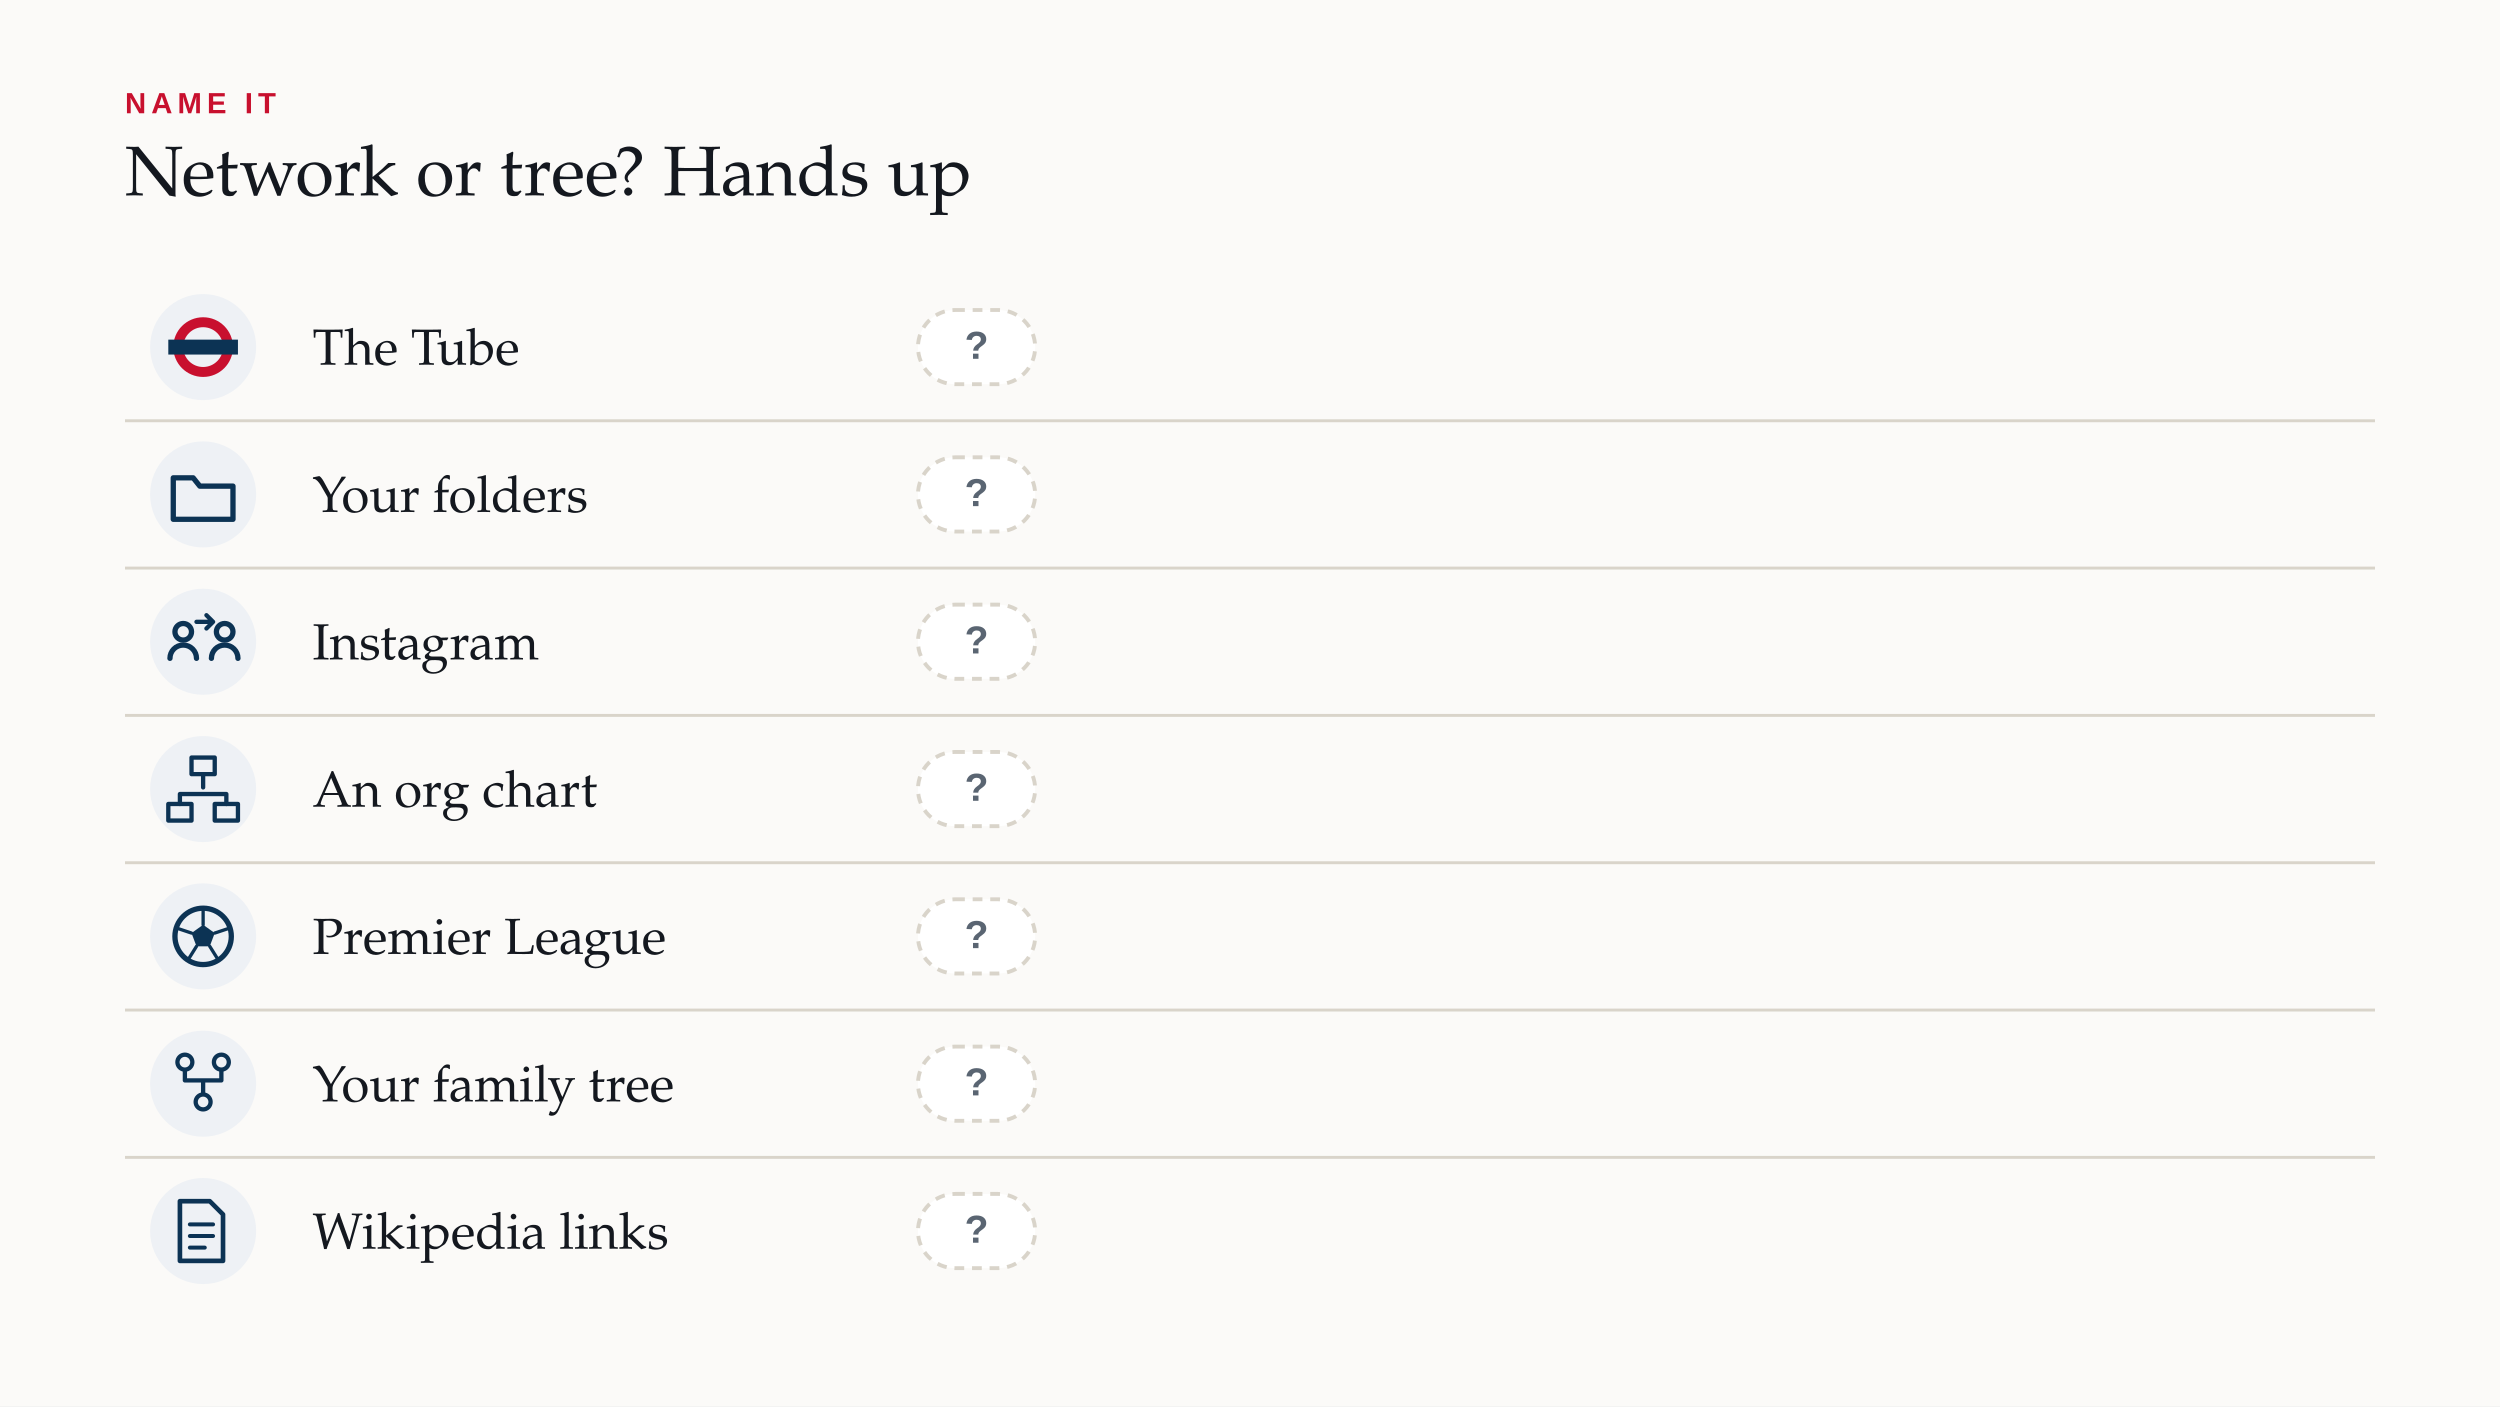
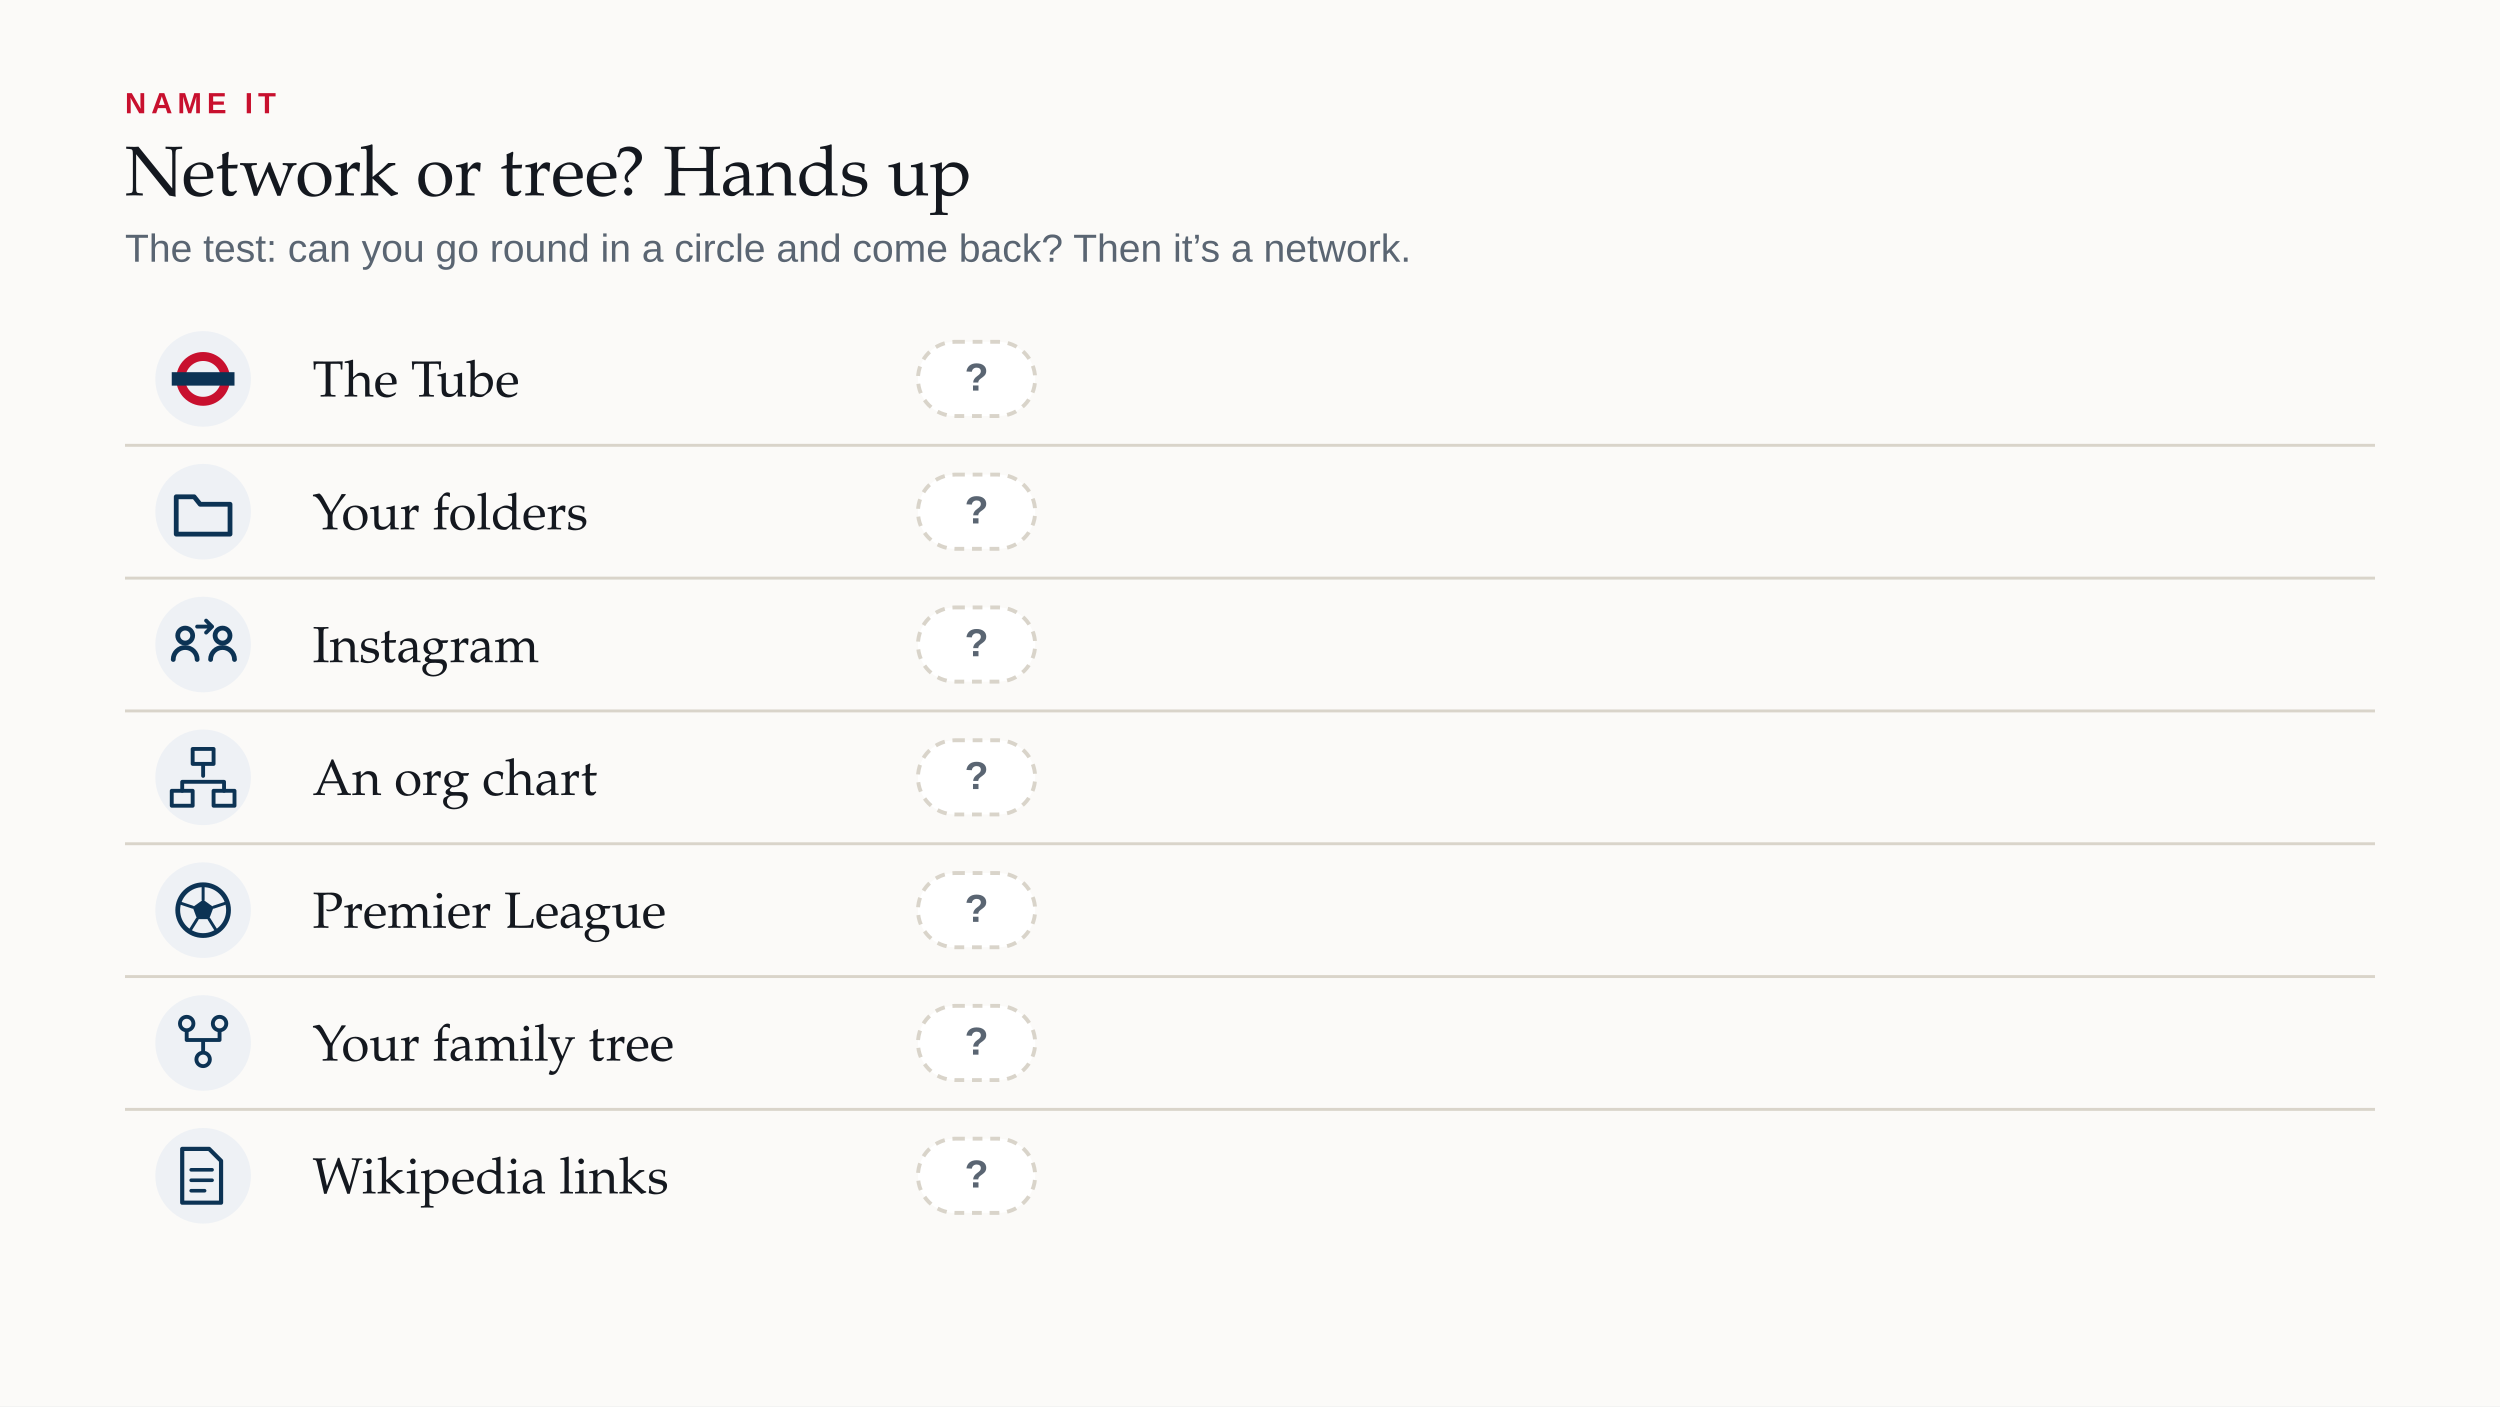
<svg xmlns="http://www.w3.org/2000/svg" viewBox="0 0 1280 720" width="1280" height="720">
  <rect width="1280" height="720" fill="#fbfaf8" />
  <text x="64" y="58" font-family="'Avenir Next', Avenir, 'Segoe UI', Arial, sans-serif" font-size="15" font-weight="700" letter-spacing="2.6" fill="#c8102e">NAME IT</text>
  <text x="64" y="100" font-family="'Iowan Old Style', 'Palatino Linotype', Palatino, Georgia, serif" font-size="36" fill="#14181f">Network or tree? Hands up</text>
-   <circle cx="104" cy="177.714" r="27.154" fill="#eef1f5" />
-   <g transform="translate(104 177.7143) scale(0.849)">
+   <text x="64" y="134" font-family="'Avenir Next', Avenir, 'Segoe UI', Arial, sans-serif" font-size="20" fill="#5a6572">The test: can you go round in a circle and come back? Then it’s a network.</text>
+   <circle cx="104" cy="194" r="24.48" fill="#eef1f5" />
+   <g transform="translate(104 194) scale(0.765)">
    <circle r="15" fill="none" stroke="#c8102e" stroke-width="6" />
    <rect x="-21" y="-4.5" width="42" height="9" fill="#0c3354" />
  </g>
-   <text x="160" y="186.7" font-family="'Iowan Old Style', 'Palatino Linotype', Palatino, Georgia, serif" font-size="26" fill="#14181f">The Tube</text>
-   <rect x="470" y="158.714" width="60" height="38" rx="19" fill="#fff" stroke="#d9d4ca" stroke-width="2" stroke-dasharray="5 4" />
-   <text x="500" y="183.714" text-anchor="middle" font-family="'Avenir Next', Avenir, 'Segoe UI', Arial, sans-serif" font-size="20" font-weight="700" letter-spacing="0" fill="#5a6572">?</text>
-   <line x1="64" y1="215.429" x2="1216" y2="215.429" stroke="#d9d4ca" stroke-width="1.5" />
-   <circle cx="104" cy="253.143" r="27.154" fill="#eef1f5" />
-   <g transform="translate(104 253.1429) scale(0.849)">
+   <text x="160" y="203.0" font-family="'Iowan Old Style', 'Palatino Linotype', Palatino, Georgia, serif" font-size="26" fill="#14181f">The Tube</text>
+   <rect x="470" y="175" width="60" height="38" rx="19" fill="#fff" stroke="#d9d4ca" stroke-width="2" stroke-dasharray="5 4" />
+   <text x="500" y="200" text-anchor="middle" font-family="'Avenir Next', Avenir, 'Segoe UI', Arial, sans-serif" font-size="20" font-weight="700" letter-spacing="0" fill="#5a6572">?</text>
+   <line x1="64" y1="228" x2="1216" y2="228" stroke="#d9d4ca" stroke-width="1.5" />
+   <circle cx="104" cy="262" r="24.48" fill="#eef1f5" />
+   <g transform="translate(104 262) scale(0.765)">
    <path d="M-18 -10 h12 l4 5 h20 v20 h-36 z" fill="none" stroke="#0c3354" stroke-width="3.2" stroke-linecap="round" stroke-linejoin="round" />
  </g>
-   <text x="160" y="262.1" font-family="'Iowan Old Style', 'Palatino Linotype', Palatino, Georgia, serif" font-size="26" fill="#14181f">Your folders</text>
-   <rect x="470" y="234.143" width="60" height="38" rx="19" fill="#fff" stroke="#d9d4ca" stroke-width="2" stroke-dasharray="5 4" />
-   <text x="500" y="259.143" text-anchor="middle" font-family="'Avenir Next', Avenir, 'Segoe UI', Arial, sans-serif" font-size="20" font-weight="700" letter-spacing="0" fill="#5a6572">?</text>
-   <line x1="64" y1="290.857" x2="1216" y2="290.857" stroke="#d9d4ca" stroke-width="1.5" />
-   <circle cx="104" cy="328.571" r="27.154" fill="#eef1f5" />
-   <g transform="translate(104 328.5714) scale(0.849)">
+   <text x="160" y="271.0" font-family="'Iowan Old Style', 'Palatino Linotype', Palatino, Georgia, serif" font-size="26" fill="#14181f">Your folders</text>
+   <rect x="470" y="243" width="60" height="38" rx="19" fill="#fff" stroke="#d9d4ca" stroke-width="2" stroke-dasharray="5 4" />
+   <text x="500" y="268" text-anchor="middle" font-family="'Avenir Next', Avenir, 'Segoe UI', Arial, sans-serif" font-size="20" font-weight="700" letter-spacing="0" fill="#5a6572">?</text>
+   <line x1="64" y1="296" x2="1216" y2="296" stroke="#d9d4ca" stroke-width="1.5" />
+   <circle cx="104" cy="330" r="24.48" fill="#eef1f5" />
+   <g transform="translate(104 330) scale(0.765)">
    <circle cx="-12" cy="-6" r="5" fill="none" stroke="#0c3354" stroke-width="3.2" stroke-linecap="round" stroke-linejoin="round" />
    <path d="M-20 10 a8 8 0 0 1 16 0" fill="none" stroke="#0c3354" stroke-width="3.2" stroke-linecap="round" stroke-linejoin="round" />
    <circle cx="13" cy="-6" r="5" fill="none" stroke="#0c3354" stroke-width="3.2" stroke-linecap="round" stroke-linejoin="round" />
    <path d="M5 10 a8 8 0 0 1 16 0" fill="none" stroke="#0c3354" stroke-width="3.2" stroke-linecap="round" stroke-linejoin="round" />
    <path d="M-4 -12 h10 m-4 -4 l4 4 l-4 4" fill="none" stroke="#0c3354" stroke-width="2.6" stroke-linecap="round" stroke-linejoin="round" />
  </g>
-   <text x="160" y="337.6" font-family="'Iowan Old Style', 'Palatino Linotype', Palatino, Georgia, serif" font-size="26" fill="#14181f">Instagram</text>
-   <rect x="470" y="309.571" width="60" height="38" rx="19" fill="#fff" stroke="#d9d4ca" stroke-width="2" stroke-dasharray="5 4" />
-   <text x="500" y="334.571" text-anchor="middle" font-family="'Avenir Next', Avenir, 'Segoe UI', Arial, sans-serif" font-size="20" font-weight="700" letter-spacing="0" fill="#5a6572">?</text>
-   <line x1="64" y1="366.286" x2="1216" y2="366.286" stroke="#d9d4ca" stroke-width="1.5" />
-   <circle cx="104" cy="404" r="27.154" fill="#eef1f5" />
-   <g transform="translate(104 404) scale(0.849)">
+   <text x="160" y="339.0" font-family="'Iowan Old Style', 'Palatino Linotype', Palatino, Georgia, serif" font-size="26" fill="#14181f">Instagram</text>
+   <rect x="470" y="311" width="60" height="38" rx="19" fill="#fff" stroke="#d9d4ca" stroke-width="2" stroke-dasharray="5 4" />
+   <text x="500" y="336" text-anchor="middle" font-family="'Avenir Next', Avenir, 'Segoe UI', Arial, sans-serif" font-size="20" font-weight="700" letter-spacing="0" fill="#5a6572">?</text>
+   <line x1="64" y1="364" x2="1216" y2="364" stroke="#d9d4ca" stroke-width="1.5" />
+   <circle cx="104" cy="398" r="24.48" fill="#eef1f5" />
+   <g transform="translate(104 398) scale(0.765)">
    <rect x="-7" y="-19" width="14" height="10" fill="none" stroke="#0c3354" stroke-width="2.6" stroke-linecap="round" stroke-linejoin="round" />
    <rect x="-21" y="9" width="14" height="10" fill="none" stroke="#0c3354" stroke-width="2.6" stroke-linecap="round" stroke-linejoin="round" />
    <rect x="7" y="9" width="14" height="10" fill="none" stroke="#0c3354" stroke-width="2.6" stroke-linecap="round" stroke-linejoin="round" />
    <path d="M0 -9 v8 M-14 9 v-6 h28 v6" fill="none" stroke="#0c3354" stroke-width="2.6" stroke-linecap="round" stroke-linejoin="round" />
  </g>
-   <text x="160" y="413.0" font-family="'Iowan Old Style', 'Palatino Linotype', Palatino, Georgia, serif" font-size="26" fill="#14181f">An org chart</text>
-   <rect x="470" y="385" width="60" height="38" rx="19" fill="#fff" stroke="#d9d4ca" stroke-width="2" stroke-dasharray="5 4" />
-   <text x="500" y="410" text-anchor="middle" font-family="'Avenir Next', Avenir, 'Segoe UI', Arial, sans-serif" font-size="20" font-weight="700" letter-spacing="0" fill="#5a6572">?</text>
-   <line x1="64" y1="441.714" x2="1216" y2="441.714" stroke="#d9d4ca" stroke-width="1.5" />
-   <circle cx="104" cy="479.429" r="27.154" fill="#eef1f5" />
-   <g transform="translate(104 479.4286) scale(0.849)">
+   <text x="160" y="407.0" font-family="'Iowan Old Style', 'Palatino Linotype', Palatino, Georgia, serif" font-size="26" fill="#14181f">An org chart</text>
+   <rect x="470" y="379" width="60" height="38" rx="19" fill="#fff" stroke="#d9d4ca" stroke-width="2" stroke-dasharray="5 4" />
+   <text x="500" y="404" text-anchor="middle" font-family="'Avenir Next', Avenir, 'Segoe UI', Arial, sans-serif" font-size="20" font-weight="700" letter-spacing="0" fill="#5a6572">?</text>
+   <line x1="64" y1="432" x2="1216" y2="432" stroke="#d9d4ca" stroke-width="1.5" />
+   <circle cx="104" cy="466" r="24.48" fill="#eef1f5" />
+   <g transform="translate(104 466) scale(0.765)">
    <circle r="17" fill="none" stroke="#0c3354" stroke-width="3.2" stroke-linecap="round" stroke-linejoin="round" />
    <path d="M0 -7 l7 5 l-3 8 h-8 l-3 -8 z" fill="#0c3354" />
    <path d="M0 -7 v-10 M7 -2 l9 -3 M4 6 l5 8 M-4 6 l-5 8 M-7 -2 l-9 -3" fill="none" stroke="#0c3354" stroke-width="2" stroke-linecap="round" stroke-linejoin="round" />
  </g>
-   <text x="160" y="488.4" font-family="'Iowan Old Style', 'Palatino Linotype', Palatino, Georgia, serif" font-size="26" fill="#14181f">Premier League</text>
-   <rect x="470" y="460.429" width="60" height="38" rx="19" fill="#fff" stroke="#d9d4ca" stroke-width="2" stroke-dasharray="5 4" />
-   <text x="500" y="485.429" text-anchor="middle" font-family="'Avenir Next', Avenir, 'Segoe UI', Arial, sans-serif" font-size="20" font-weight="700" letter-spacing="0" fill="#5a6572">?</text>
-   <line x1="64" y1="517.143" x2="1216" y2="517.143" stroke="#d9d4ca" stroke-width="1.5" />
-   <circle cx="104" cy="554.857" r="27.154" fill="#eef1f5" />
-   <g transform="translate(104 554.8571) scale(0.849)">
+   <text x="160" y="475.0" font-family="'Iowan Old Style', 'Palatino Linotype', Palatino, Georgia, serif" font-size="26" fill="#14181f">Premier League</text>
+   <rect x="470" y="447" width="60" height="38" rx="19" fill="#fff" stroke="#d9d4ca" stroke-width="2" stroke-dasharray="5 4" />
+   <text x="500" y="472" text-anchor="middle" font-family="'Avenir Next', Avenir, 'Segoe UI', Arial, sans-serif" font-size="20" font-weight="700" letter-spacing="0" fill="#5a6572">?</text>
+   <line x1="64" y1="500" x2="1216" y2="500" stroke="#d9d4ca" stroke-width="1.5" />
+   <circle cx="104" cy="534" r="24.48" fill="#eef1f5" />
+   <g transform="translate(104 534) scale(0.765)">
    <circle cx="-11" cy="-13" r="4.5" fill="none" stroke="#0c3354" stroke-width="2.6" stroke-linecap="round" stroke-linejoin="round" />
    <circle cx="11" cy="-13" r="4.5" fill="none" stroke="#0c3354" stroke-width="2.6" stroke-linecap="round" stroke-linejoin="round" />
    <circle cx="0" cy="11" r="4.5" fill="none" stroke="#0c3354" stroke-width="2.6" stroke-linecap="round" stroke-linejoin="round" />
    <path d="M-11 -8 v6 h22 v-6 M0 -2 v8" fill="none" stroke="#0c3354" stroke-width="2.6" stroke-linecap="round" stroke-linejoin="round" />
  </g>
-   <text x="160" y="563.9" font-family="'Iowan Old Style', 'Palatino Linotype', Palatino, Georgia, serif" font-size="26" fill="#14181f">Your family tree</text>
-   <rect x="470" y="535.857" width="60" height="38" rx="19" fill="#fff" stroke="#d9d4ca" stroke-width="2" stroke-dasharray="5 4" />
-   <text x="500" y="560.857" text-anchor="middle" font-family="'Avenir Next', Avenir, 'Segoe UI', Arial, sans-serif" font-size="20" font-weight="700" letter-spacing="0" fill="#5a6572">?</text>
-   <line x1="64" y1="592.571" x2="1216" y2="592.571" stroke="#d9d4ca" stroke-width="1.5" />
-   <circle cx="104" cy="630.286" r="27.154" fill="#eef1f5" />
-   <g transform="translate(104 630.2857) scale(0.849)">
+   <text x="160" y="543.0" font-family="'Iowan Old Style', 'Palatino Linotype', Palatino, Georgia, serif" font-size="26" fill="#14181f">Your family tree</text>
+   <rect x="470" y="515" width="60" height="38" rx="19" fill="#fff" stroke="#d9d4ca" stroke-width="2" stroke-dasharray="5 4" />
+   <text x="500" y="540" text-anchor="middle" font-family="'Avenir Next', Avenir, 'Segoe UI', Arial, sans-serif" font-size="20" font-weight="700" letter-spacing="0" fill="#5a6572">?</text>
+   <line x1="64" y1="568" x2="1216" y2="568" stroke="#d9d4ca" stroke-width="1.5" />
+   <circle cx="104" cy="602" r="24.48" fill="#eef1f5" />
+   <g transform="translate(104 602) scale(0.765)">
    <path d="M-14 -18 h18 l8 8 v28 h-26 z" fill="none" stroke="#0c3354" stroke-width="2.8" stroke-linecap="round" stroke-linejoin="round" />
    <path d="M-8 -4 h14 M-8 3 h14 M-8 10 h9" fill="none" stroke="#0c3354" stroke-width="2.4" stroke-linecap="round" stroke-linejoin="round" />
  </g>
-   <text x="160" y="639.3" font-family="'Iowan Old Style', 'Palatino Linotype', Palatino, Georgia, serif" font-size="26" fill="#14181f">Wikipedia links</text>
-   <rect x="470" y="611.286" width="60" height="38" rx="19" fill="#fff" stroke="#d9d4ca" stroke-width="2" stroke-dasharray="5 4" />
-   <text x="500" y="636.286" text-anchor="middle" font-family="'Avenir Next', Avenir, 'Segoe UI', Arial, sans-serif" font-size="20" font-weight="700" letter-spacing="0" fill="#5a6572">?</text>
+   <text x="160" y="611.0" font-family="'Iowan Old Style', 'Palatino Linotype', Palatino, Georgia, serif" font-size="26" fill="#14181f">Wikipedia links</text>
+   <rect x="470" y="583" width="60" height="38" rx="19" fill="#fff" stroke="#d9d4ca" stroke-width="2" stroke-dasharray="5 4" />
+   <text x="500" y="608" text-anchor="middle" font-family="'Avenir Next', Avenir, 'Segoe UI', Arial, sans-serif" font-size="20" font-weight="700" letter-spacing="0" fill="#5a6572">?</text>
</svg>
